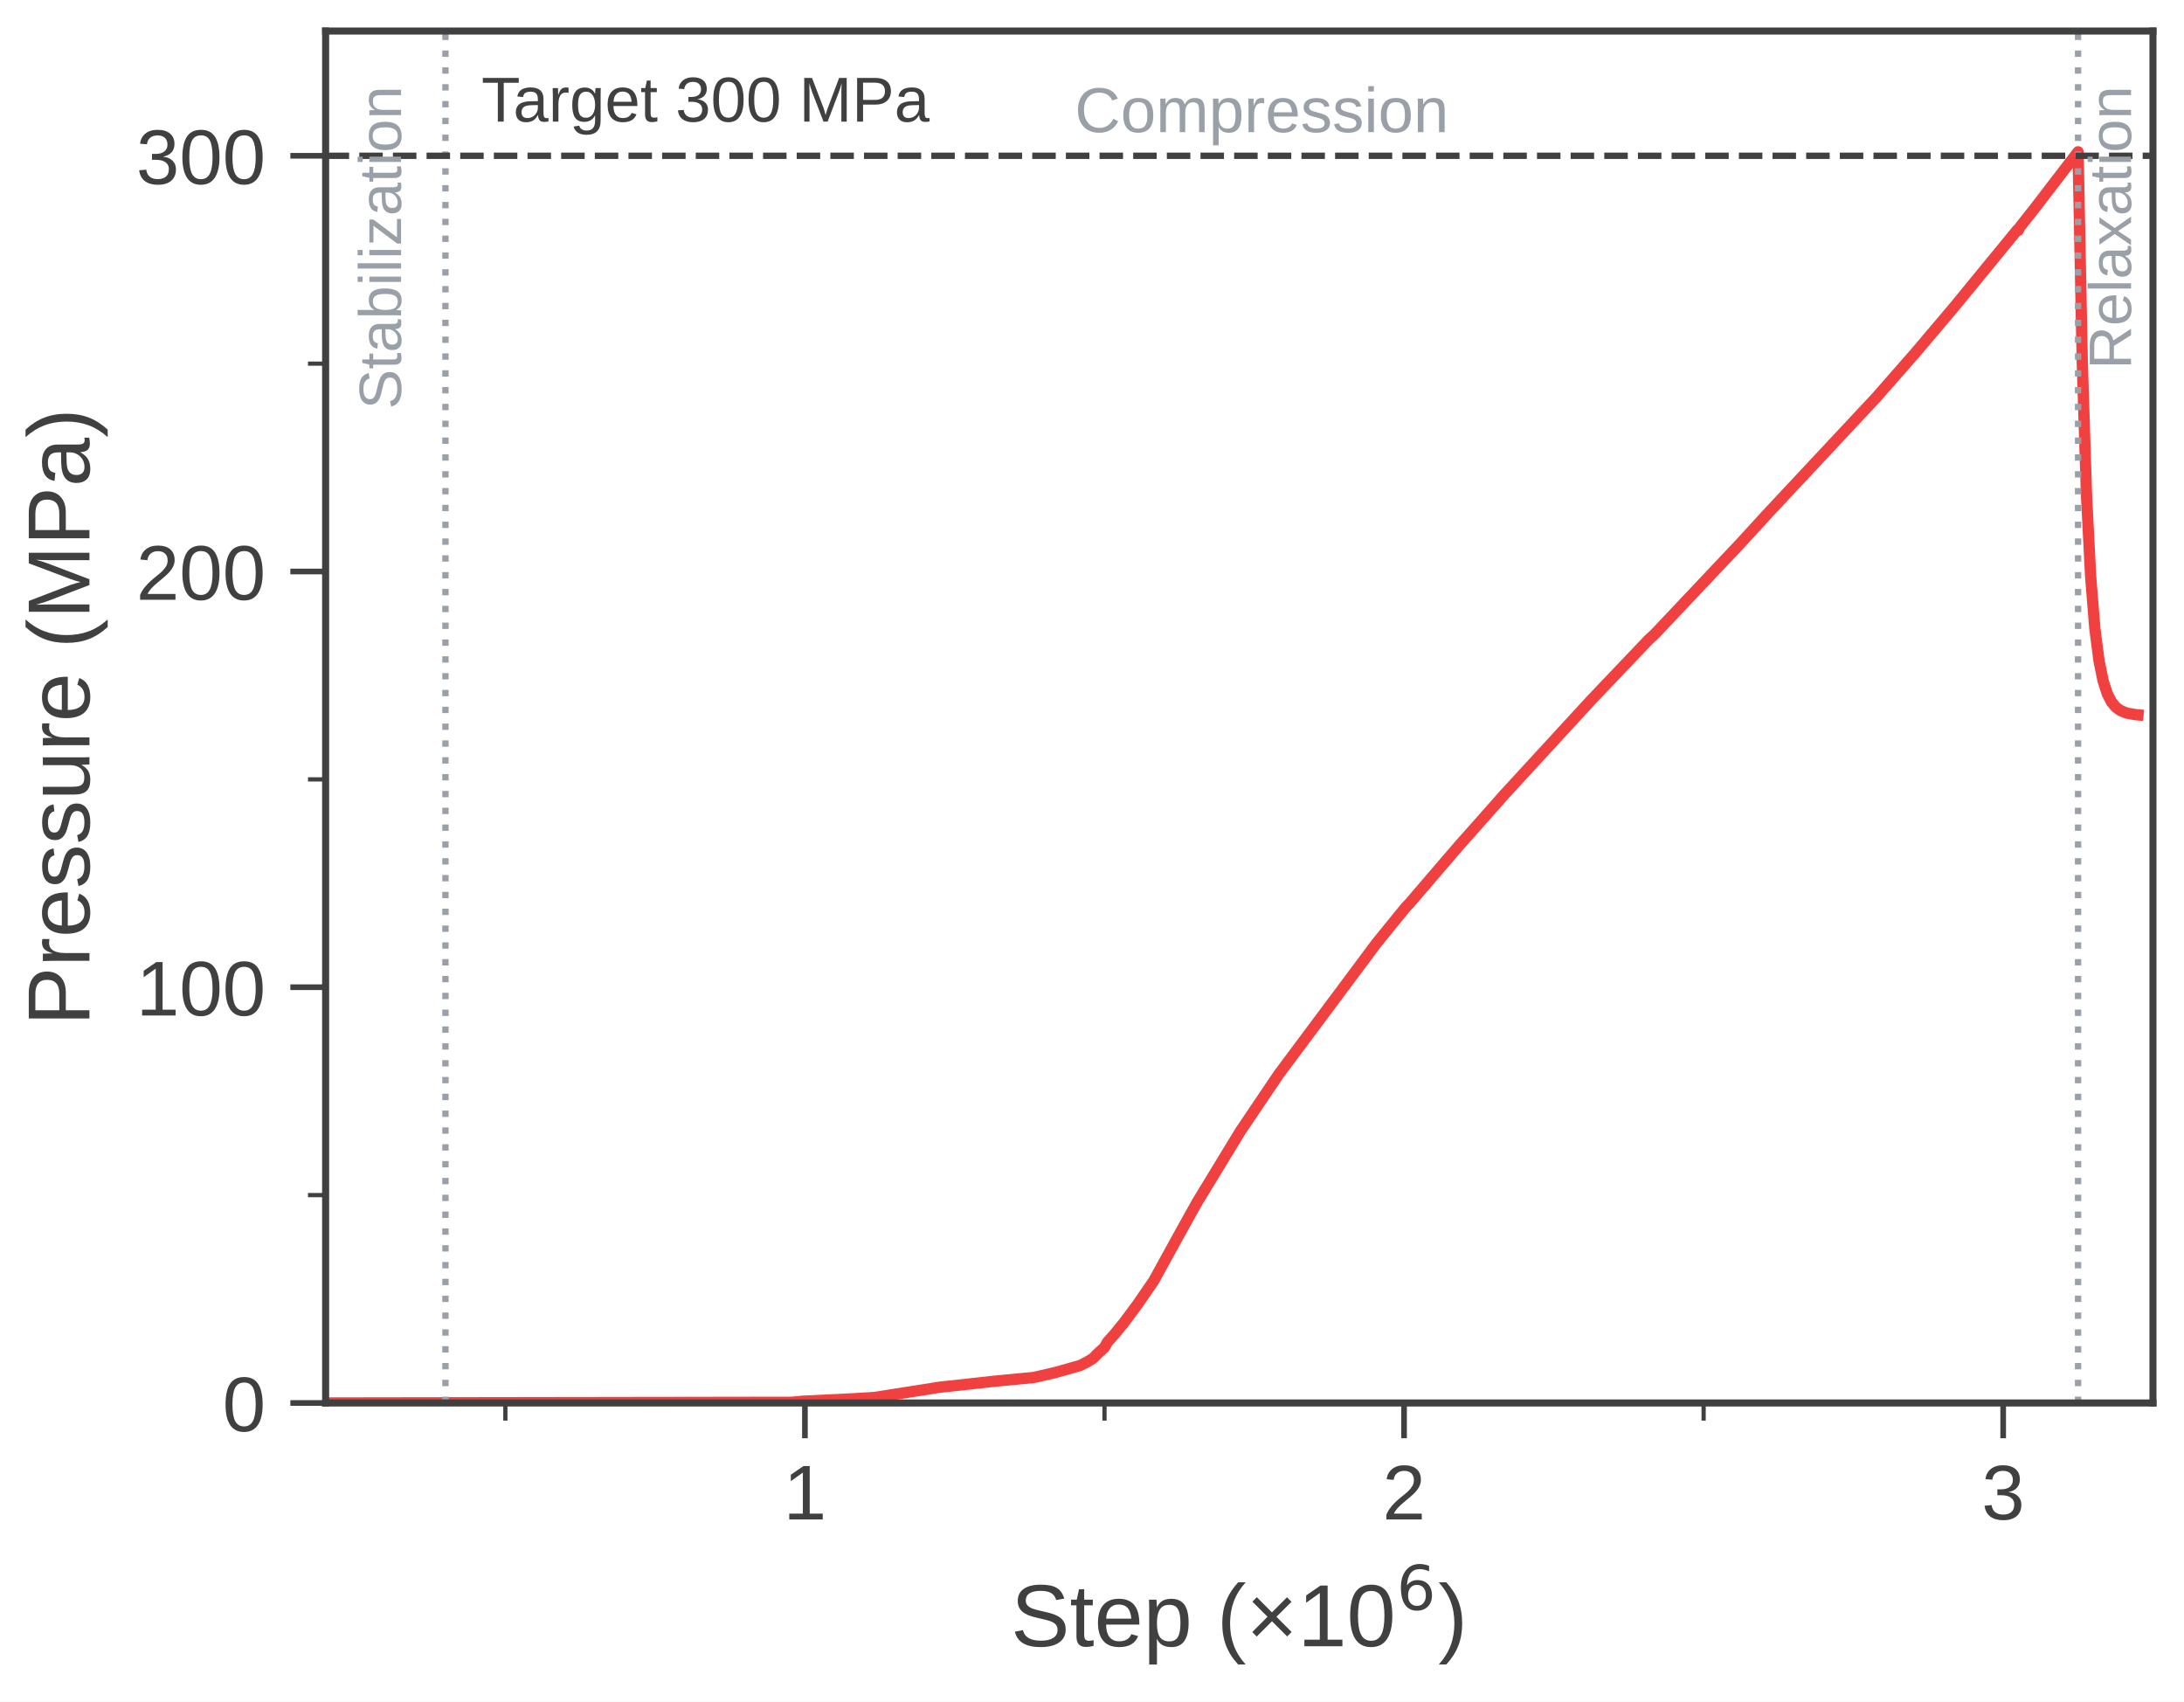
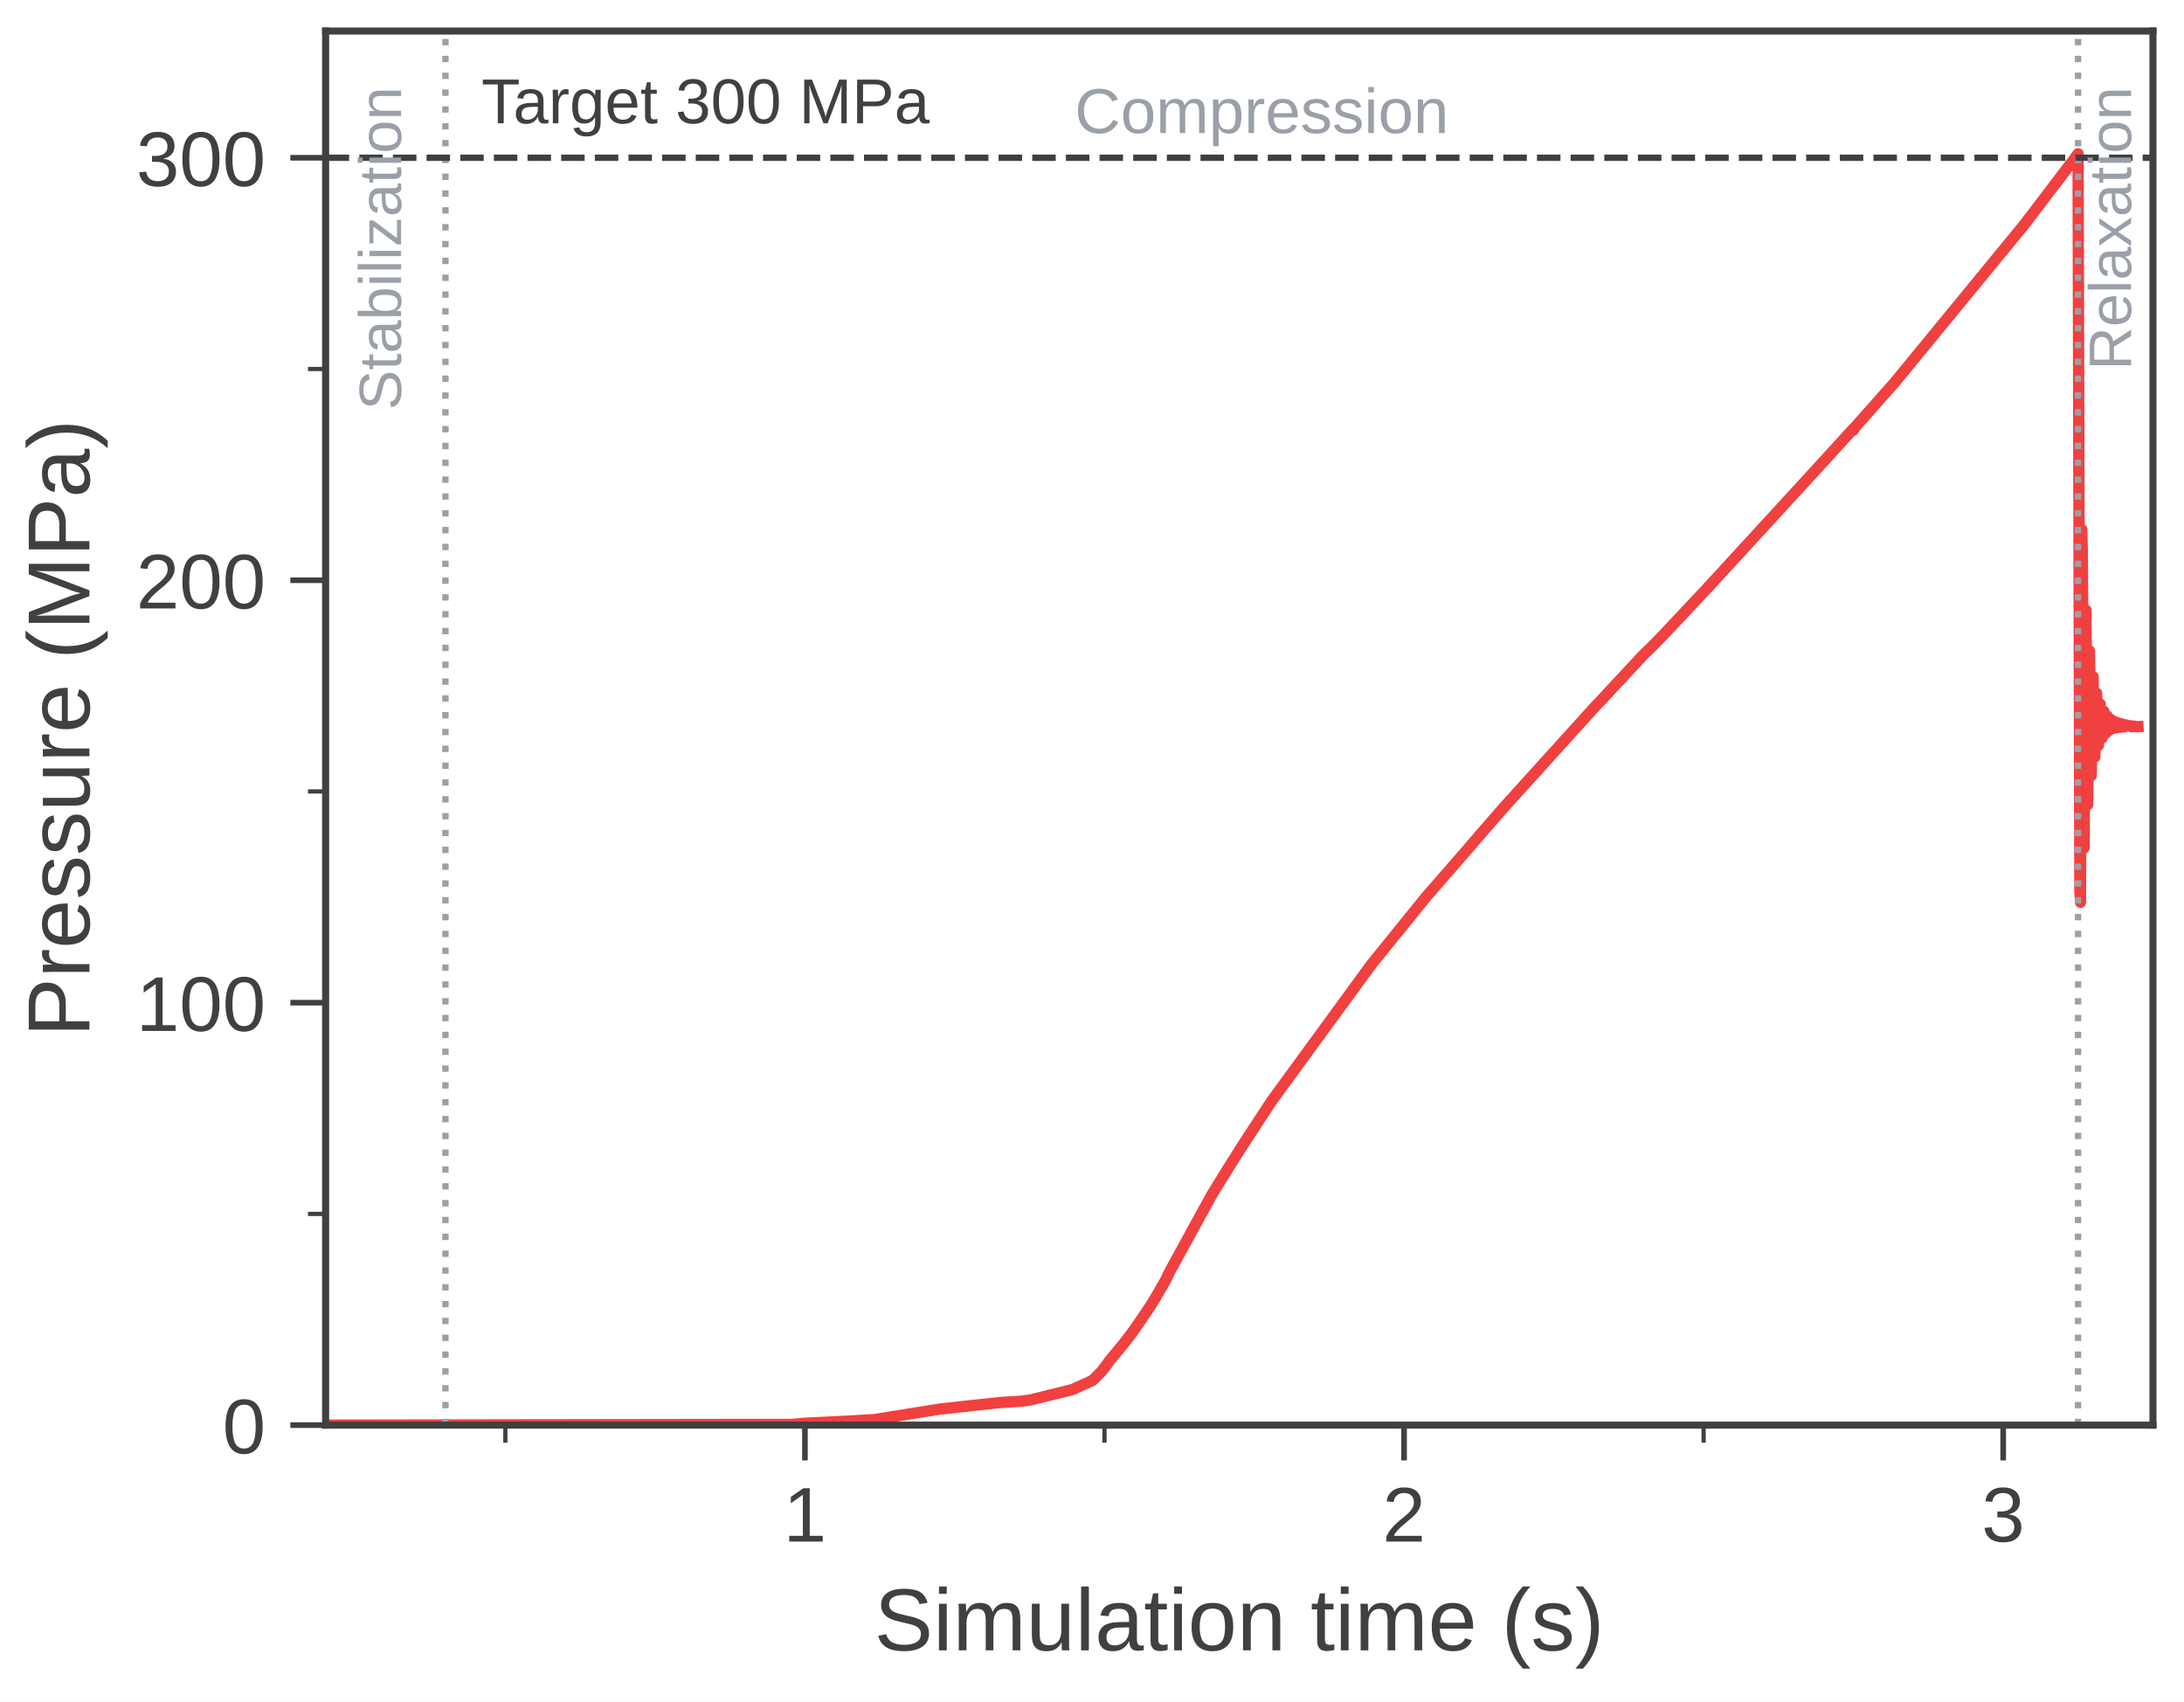
<svg xmlns="http://www.w3.org/2000/svg" xmlns:xlink="http://www.w3.org/1999/xlink" width="309.6pt" height="241.2pt" viewBox="0 0 309.6 241.2" version="1.1">
  <defs>
    <style type="text/css">*{stroke-linejoin: round; stroke-linecap: butt}</style>
  </defs>
  <g id="figure_1">
    <g id="patch_1">
      <path d="M 0 241.2  L 309.6 241.2  L 309.6 0  L 0 0  z " style="fill: #ffffff" />
    </g>
    <g id="axes_1">
      <g id="patch_2">
-         <path d="M 46.16 198.857  L 305.2 198.857  L 305.2 4.4  L 46.16 4.4  z " style="fill: #ffffff" />
+         <path d="M 46.16 201.996  L 305.2 201.996  L 305.2 4.4  L 46.16 4.4  z " style="fill: #ffffff" />
      </g>
      <g id="matplotlib.axis_1">
        <g id="xtick_1">
          <g id="line2d_1">
            <defs>
              <path id="m25412f7f1c" d="M 0 0  L 0 5  " style="stroke: #404040; stroke-width: 0.8" />
            </defs>
            <g>
-               <use xlink:href="#m25412f7f1c" x="114.105" y="198.857" style="fill: #404040; stroke: #404040; stroke-width: 0.8" />
+               <use xlink:href="#m25412f7f1c" x="114.105" y="201.996" style="fill: #404040; stroke: #404040; stroke-width: 0.8" />
            </g>
          </g>
          <g id="text_1">
-             <g style="fill: #404040" transform="translate(111.0467 215.3651) scale(0.11 -0.11)">
+             <g style="fill: #404040" transform="translate(111.0467 218.5047) scale(0.11 -0.11)">
              <defs>
                <path id="LiberationSans-14" d="M 488 0  L 488 478  L 1609 478  L 1609 3866  L 616 3156  L 616 3688  L 1656 4403  L 2175 4403  L 2175 478  L 3247 478  L 3247 0  L 488 0  z " transform="scale(0.015625)" />
              </defs>
              <use xlink:href="#LiberationSans-14" />
            </g>
          </g>
        </g>
        <g id="xtick_2">
          <g id="line2d_2">
            <g>
-               <use xlink:href="#m25412f7f1c" x="199.036" y="198.857" style="fill: #404040; stroke: #404040; stroke-width: 0.8" />
+               <use xlink:href="#m25412f7f1c" x="199.036" y="201.996" style="fill: #404040; stroke: #404040; stroke-width: 0.8" />
            </g>
          </g>
          <g id="text_2">
-             <g style="fill: #404040" transform="translate(195.9777 215.3651) scale(0.11 -0.11)">
+             <g style="fill: #404040" transform="translate(195.9777 218.5047) scale(0.11 -0.11)">
              <defs>
                <path id="LiberationSans-15" d="M 322 0  L 322 397  Q 481 763 711 1042  Q 941 1322 1194 1548  Q 1447 1775 1695 1969  Q 1944 2163 2144 2356  Q 2344 2550 2467 2762  Q 2591 2975 2591 3244  Q 2591 3606 2378 3806  Q 2166 4006 1788 4006  Q 1428 4006 1195 3811  Q 963 3616 922 3263  L 347 3316  Q 409 3844 795 4156  Q 1181 4469 1788 4469  Q 2453 4469 2811 4155  Q 3169 3841 3169 3263  Q 3169 3006 3051 2753  Q 2934 2500 2703 2247  Q 2472 1994 1819 1463  Q 1459 1169 1246 933  Q 1034 697 941 478  L 3238 478  L 3238 0  L 322 0  z " transform="scale(0.015625)" />
              </defs>
              <use xlink:href="#LiberationSans-15" />
            </g>
          </g>
        </g>
        <g id="xtick_3">
          <g id="line2d_3">
            <g>
-               <use xlink:href="#m25412f7f1c" x="283.967" y="198.857" style="fill: #404040; stroke: #404040; stroke-width: 0.8" />
+               <use xlink:href="#m25412f7f1c" x="283.967" y="201.996" style="fill: #404040; stroke: #404040; stroke-width: 0.8" />
            </g>
          </g>
          <g id="text_3">
-             <g style="fill: #404040" transform="translate(280.9087 215.3651) scale(0.11 -0.11)">
+             <g style="fill: #404040" transform="translate(280.9087 218.5047) scale(0.11 -0.11)">
              <defs>
                <path id="LiberationSans-16" d="M 3278 1216  Q 3278 606 2890 271  Q 2503 -63 1784 -63  Q 1116 -63 717 239  Q 319 541 244 1131  L 825 1184  Q 938 403 1784 403  Q 2209 403 2451 612  Q 2694 822 2694 1234  Q 2694 1594 2417 1795  Q 2141 1997 1619 1997  L 1300 1997  L 1300 2484  L 1606 2484  Q 2069 2484 2323 2686  Q 2578 2888 2578 3244  Q 2578 3597 2370 3801  Q 2163 4006 1753 4006  Q 1381 4006 1151 3815  Q 922 3625 884 3278  L 319 3322  Q 381 3863 767 4166  Q 1153 4469 1759 4469  Q 2422 4469 2789 4161  Q 3156 3853 3156 3303  Q 3156 2881 2920 2617  Q 2684 2353 2234 2259  L 2234 2247  Q 2728 2194 3003 1916  Q 3278 1638 3278 1216  z " transform="scale(0.015625)" />
              </defs>
              <use xlink:href="#LiberationSans-16" />
            </g>
          </g>
        </g>
        <g id="xtick_4">
          <g id="line2d_4">
            <defs>
              <path id="m8fcaac80b2" d="M 0 0  L 0 2.5  " style="stroke: #404040; stroke-width: 0.6" />
            </defs>
            <g>
-               <use xlink:href="#m8fcaac80b2" x="71.64" y="198.857" style="fill: #404040; stroke: #404040; stroke-width: 0.6" />
+               <use xlink:href="#m8fcaac80b2" x="71.64" y="201.996" style="fill: #404040; stroke: #404040; stroke-width: 0.6" />
            </g>
          </g>
        </g>
        <g id="xtick_5">
          <g id="line2d_5">
            <g>
-               <use xlink:href="#m8fcaac80b2" x="156.571" y="198.857" style="fill: #404040; stroke: #404040; stroke-width: 0.6" />
+               <use xlink:href="#m8fcaac80b2" x="156.571" y="201.996" style="fill: #404040; stroke: #404040; stroke-width: 0.6" />
            </g>
          </g>
        </g>
        <g id="xtick_6">
          <g id="line2d_6">
            <g>
-               <use xlink:href="#m8fcaac80b2" x="241.502" y="198.857" style="fill: #404040; stroke: #404040; stroke-width: 0.6" />
+               <use xlink:href="#m8fcaac80b2" x="241.502" y="201.996" style="fill: #404040; stroke: #404040; stroke-width: 0.6" />
            </g>
          </g>
        </g>
        <g id="text_4">
-           <g style="fill: #404040" transform="translate(143.3052 233.43) scale(0.125 -0.125)">
+           <g style="fill: #404040" transform="translate(123.9341 233.92) scale(0.125 -0.125)">
            <defs>
              <path id="LiberationSans-36" d="M 3975 1216  Q 3975 606 3498 271  Q 3022 -63 2156 -63  Q 547 -63 291 1056  L 869 1172  Q 969 775 1294 589  Q 1619 403 2178 403  Q 2756 403 3070 601  Q 3384 800 3384 1184  Q 3384 1400 3286 1534  Q 3188 1669 3009 1756  Q 2831 1844 2584 1903  Q 2338 1963 2038 2031  Q 1516 2147 1245 2262  Q 975 2378 819 2520  Q 663 2663 580 2853  Q 497 3044 497 3291  Q 497 3856 930 4162  Q 1363 4469 2169 4469  Q 2919 4469 3316 4239  Q 3713 4009 3872 3456  L 3284 3353  Q 3188 3703 2916 3861  Q 2644 4019 2163 4019  Q 1634 4019 1356 3844  Q 1078 3669 1078 3322  Q 1078 3119 1186 2986  Q 1294 2853 1497 2761  Q 1700 2669 2306 2534  Q 2509 2488 2711 2439  Q 2913 2391 3097 2323  Q 3281 2256 3442 2165  Q 3603 2075 3722 1944  Q 3841 1813 3908 1634  Q 3975 1456 3975 1216  z " transform="scale(0.015625)" />
+               <path id="LiberationSans-4c" d="M 428 4100  L 428 4638  L 991 4638  L 991 4100  L 428 4100  z M 428 0  L 428 3381  L 991 3381  L 991 0  L 428 0  z " transform="scale(0.015625)" />
+               <path id="LiberationSans-50" d="M 2400 0  L 2400 2144  Q 2400 2634 2265 2821  Q 2131 3009 1781 3009  Q 1422 3009 1212 2734  Q 1003 2459 1003 1959  L 1003 0  L 444 0  L 444 2659  Q 444 3250 425 3381  L 956 3381  Q 959 3366 962 3297  Q 966 3228 970 3139  Q 975 3050 981 2803  L 991 2803  Q 1172 3163 1406 3303  Q 1641 3444 1978 3444  Q 2363 3444 2586 3291  Q 2809 3138 2897 2803  L 2906 2803  Q 3081 3144 3329 3294  Q 3578 3444 3931 3444  Q 4444 3444 4676 3166  Q 4909 2888 4909 2253  L 4909 0  L 4353 0  L 4353 2144  Q 4353 2634 4218 2821  Q 4084 3009 3734 3009  Q 3366 3009 3161 2736  Q 2956 2463 2956 1959  L 2956 0  L 2400 0  z " transform="scale(0.015625)" />
+               <path id="LiberationSans-58" d="M 981 3381  L 981 1238  Q 981 903 1047 718  Q 1113 534 1256 453  Q 1400 372 1678 372  Q 2084 372 2318 650  Q 2553 928 2553 1422  L 2553 3381  L 3116 3381  L 3116 722  Q 3116 131 3134 0  L 2603 0  Q 2600 16 2597 84  Q 2594 153 2589 242  Q 2584 331 2578 578  L 2569 578  Q 2375 228 2120 82  Q 1866 -63 1488 -63  Q 931 -63 673 214  Q 416 491 416 1128  L 416 3381  L 981 3381  z " transform="scale(0.015625)" />
+               <path id="LiberationSans-4f" d="M 431 0  L 431 4638  L 994 4638  L 994 0  L 431 0  z " transform="scale(0.015625)" />
+               <path id="LiberationSans-44" d="M 1294 -63  Q 784 -63 528 206  Q 272 475 272 944  Q 272 1469 617 1750  Q 963 2031 1731 2050  L 2491 2063  L 2491 2247  Q 2491 2659 2316 2837  Q 2141 3016 1766 3016  Q 1388 3016 1216 2887  Q 1044 2759 1009 2478  L 422 2531  Q 566 3444 1778 3444  Q 2416 3444 2737 3151  Q 3059 2859 3059 2306  L 3059 850  Q 3059 600 3125 473  Q 3191 347 3375 347  Q 3456 347 3559 369  L 3559 19  Q 3347 -31 3125 -31  Q 2813 -31 2670 133  Q 2528 297 2509 647  L 2491 647  Q 2275 259 1989 98  Q 1703 -63 1294 -63  z M 1422 359  Q 1731 359 1972 500  Q 2213 641 2352 886  Q 2491 1131 2491 1391  L 2491 1669  L 1875 1656  Q 1478 1650 1273 1575  Q 1069 1500 959 1344  Q 850 1188 850 934  Q 850 659 998 509  Q 1147 359 1422 359  z " transform="scale(0.015625)" />
              <path id="LiberationSans-57" d="M 1731 25  Q 1453 -50 1163 -50  Q 488 -50 488 716  L 488 2972  L 97 2972  L 97 3381  L 509 3381  L 675 4138  L 1050 4138  L 1050 3381  L 1675 3381  L 1675 2972  L 1050 2972  L 1050 838  Q 1050 594 1129 495  Q 1209 397 1406 397  Q 1519 397 1731 441  L 1731 25  z " transform="scale(0.015625)" />
+               <path id="LiberationSans-52" d="M 3291 1694  Q 3291 806 2900 371  Q 2509 -63 1766 -63  Q 1025 -63 647 389  Q 269 841 269 1694  Q 269 3444 1784 3444  Q 2559 3444 2925 3017  Q 3291 2591 3291 1694  z M 2700 1694  Q 2700 2394 2492 2711  Q 2284 3028 1794 3028  Q 1300 3028 1079 2704  Q 859 2381 859 1694  Q 859 1025 1076 689  Q 1294 353 1759 353  Q 2266 353 2483 678  Q 2700 1003 2700 1694  z " transform="scale(0.015625)" />
+               <path id="LiberationSans-51" d="M 2578 0  L 2578 2144  Q 2578 2478 2512 2662  Q 2447 2847 2303 2928  Q 2159 3009 1881 3009  Q 1475 3009 1240 2731  Q 1006 2453 1006 1959  L 1006 0  L 444 0  L 444 2659  Q 444 3250 425 3381  L 956 3381  Q 959 3366 962 3297  Q 966 3228 970 3139  Q 975 3050 981 2803  L 991 2803  Q 1184 3153 1439 3298  Q 1694 3444 2072 3444  Q 2628 3444 2886 3167  Q 3144 2891 3144 2253  L 3144 0  L 2578 0  z " transform="scale(0.015625)" />
+               <path id="LiberationSans-3" transform="scale(0.015625)" />
              <path id="LiberationSans-48" d="M 863 1572  Q 863 991 1103 675  Q 1344 359 1806 359  Q 2172 359 2392 506  Q 2613 653 2691 878  L 3184 738  Q 2881 -63 1806 -63  Q 1056 -63 664 384  Q 272 831 272 1713  Q 272 2550 664 2997  Q 1056 3444 1784 3444  Q 3275 3444 3275 1647  L 3275 1572  L 863 1572  z M 2694 2003  Q 2647 2538 2422 2783  Q 2197 3028 1775 3028  Q 1366 3028 1127 2754  Q 888 2481 869 2003  L 2694 2003  z " transform="scale(0.015625)" />
-               <path id="LiberationSans-53" d="M 3291 1706  Q 3291 -63 2047 -63  Q 1266 -63 997 525  L 981 525  Q 994 500 994 -6  L 994 -1328  L 431 -1328  L 431 2691  Q 431 3213 413 3381  L 956 3381  Q 959 3369 965 3292  Q 972 3216 980 3056  Q 988 2897 988 2838  L 1000 2838  Q 1150 3150 1397 3295  Q 1644 3441 2047 3441  Q 2672 3441 2981 3022  Q 3291 2603 3291 1706  z M 2700 1694  Q 2700 2400 2509 2703  Q 2319 3006 1903 3006  Q 1569 3006 1380 2865  Q 1191 2725 1092 2426  Q 994 2128 994 1650  Q 994 984 1206 668  Q 1419 353 1897 353  Q 2316 353 2508 661  Q 2700 969 2700 1694  z " transform="scale(0.015625)" />
-               <path id="LiberationSans-3" transform="scale(0.015625)" />
              <path id="LiberationSans-b" d="M 397 1663  Q 397 2566 680 3284  Q 963 4003 1550 4638  L 2094 4638  Q 1509 3988 1236 3256  Q 963 2525 963 1656  Q 963 791 1233 62  Q 1503 -666 2094 -1325  L 1550 -1325  Q 959 -688 678 32  Q 397 753 397 1650  L 397 1663  z " transform="scale(0.015625)" />
-               <path id="LiberationSans-99" d="M 444 1031  L 1550 2138  L 450 3238  L 775 3559  L 1869 2456  L 2963 3553  L 3291 3225  L 2197 2138  L 3297 1038  L 2978 709  L 1875 1813  L 763 703  L 444 1031  z " transform="scale(0.015625)" />
-               <path id="LiberationSans-13" d="M 3309 2203  Q 3309 1100 2920 518  Q 2531 -63 1772 -63  Q 1013 -63 631 515  Q 250 1094 250 2203  Q 250 3338 620 3903  Q 991 4469 1791 4469  Q 2569 4469 2939 3897  Q 3309 3325 3309 2203  z M 2738 2203  Q 2738 3156 2517 3584  Q 2297 4013 1791 4013  Q 1272 4013 1045 3591  Q 819 3169 819 2203  Q 819 1266 1048 831  Q 1278 397 1778 397  Q 2275 397 2506 840  Q 2738 1284 2738 2203  z " transform="scale(0.015625)" />
-               <path id="DejaVuSans-19" d="M 2113 2584  Q 1688 2584 1439 2293  Q 1191 2003 1191 1497  Q 1191 994 1439 701  Q 1688 409 2113 409  Q 2538 409 2786 701  Q 3034 994 3034 1497  Q 3034 2003 2786 2293  Q 2538 2584 2113 2584  z M 3366 4563  L 3366 3988  Q 3128 4100 2886 4159  Q 2644 4219 2406 4219  Q 1781 4219 1451 3797  Q 1122 3375 1075 2522  Q 1259 2794 1537 2939  Q 1816 3084 2150 3084  Q 2853 3084 3261 2657  Q 3669 2231 3669 1497  Q 3669 778 3244 343  Q 2819 -91 2113 -91  Q 1303 -91 875 529  Q 447 1150 447 2328  Q 447 3434 972 4092  Q 1497 4750 2381 4750  Q 2619 4750 2861 4703  Q 3103 4656 3366 4563  z " transform="scale(0.015625)" />
+               <path id="LiberationSans-56" d="M 2969 934  Q 2969 456 2608 196  Q 2247 -63 1597 -63  Q 966 -63 623 145  Q 281 353 178 794  L 675 891  Q 747 619 972 492  Q 1197 366 1597 366  Q 2025 366 2223 497  Q 2422 628 2422 891  Q 2422 1091 2284 1216  Q 2147 1341 1841 1422  L 1438 1528  Q 953 1653 748 1773  Q 544 1894 428 2066  Q 313 2238 313 2488  Q 313 2950 642 3192  Q 972 3434 1603 3434  Q 2163 3434 2492 3237  Q 2822 3041 2909 2606  L 2403 2544  Q 2356 2769 2151 2889  Q 1947 3009 1603 3009  Q 1222 3009 1040 2893  Q 859 2778 859 2544  Q 859 2400 934 2306  Q 1009 2213 1156 2147  Q 1303 2081 1775 1966  Q 2222 1853 2419 1758  Q 2616 1663 2730 1547  Q 2844 1431 2906 1279  Q 2969 1128 2969 934  z " transform="scale(0.015625)" />
              <path id="LiberationSans-c" d="M 1734 1650  Q 1734 747 1451 28  Q 1169 -691 581 -1325  L 38 -1325  Q 625 -669 897 57  Q 1169 784 1169 1656  Q 1169 2528 895 3256  Q 622 3984 38 4638  L 581 4638  Q 1172 4000 1453 3279  Q 1734 2559 1734 1663  L 1734 1650  z " transform="scale(0.015625)" />
            </defs>
-             <use xlink:href="#LiberationSans-36" transform="translate(0 0.746875)" />
-             <use xlink:href="#LiberationSans-57" transform="translate(66.69922 0.746875)" />
-             <use xlink:href="#LiberationSans-48" transform="translate(94.48242 0.746875)" />
-             <use xlink:href="#LiberationSans-53" transform="translate(150.0977 0.746875)" />
-             <use xlink:href="#LiberationSans-3" transform="translate(205.7129 0.746875)" />
-             <use xlink:href="#LiberationSans-b" transform="translate(233.4961 0.746875)" />
-             <use xlink:href="#LiberationSans-99" transform="translate(266.7969 0.746875)" />
-             <use xlink:href="#LiberationSans-14" transform="translate(325.1953 0.746875)" />
-             <use xlink:href="#LiberationSans-13" transform="translate(380.8105 0.746875)" />
-             <use xlink:href="#DejaVuSans-19" transform="translate(437.3828 42.04688) scale(0.7)" />
-             <use xlink:href="#LiberationSans-c" transform="translate(484.6533 0.746875)" />
+             <use xlink:href="#LiberationSans-36" />
+             <use xlink:href="#LiberationSans-4c" transform="translate(66.70312 0)" />
+             <use xlink:href="#LiberationSans-50" transform="translate(88.92188 0)" />
+             <use xlink:href="#LiberationSans-58" transform="translate(172.2188 0)" />
+             <use xlink:href="#LiberationSans-4f" transform="translate(227.8281 0)" />
+             <use xlink:href="#LiberationSans-44" transform="translate(250.0469 0)" />
+             <use xlink:href="#LiberationSans-57" transform="translate(305.6562 0)" />
+             <use xlink:href="#LiberationSans-4c" transform="translate(333.4375 0)" />
+             <use xlink:href="#LiberationSans-52" transform="translate(355.6562 0)" />
+             <use xlink:href="#LiberationSans-51" transform="translate(411.2656 0)" />
+             <use xlink:href="#LiberationSans-3" transform="translate(466.875 0)" />
+             <use xlink:href="#LiberationSans-57" transform="translate(494.6562 0)" />
+             <use xlink:href="#LiberationSans-4c" transform="translate(522.4375 0)" />
+             <use xlink:href="#LiberationSans-50" transform="translate(544.6562 0)" />
+             <use xlink:href="#LiberationSans-48" transform="translate(627.9531 0)" />
+             <use xlink:href="#LiberationSans-3" transform="translate(683.5625 0)" />
+             <use xlink:href="#LiberationSans-b" transform="translate(711.3438 0)" />
+             <use xlink:href="#LiberationSans-56" transform="translate(744.6406 0)" />
+             <use xlink:href="#LiberationSans-c" transform="translate(794.6406 0)" />
          </g>
        </g>
      </g>
      <g id="matplotlib.axis_2">
        <g id="ytick_1">
          <g id="line2d_7">
            <defs>
              <path id="m8a753b1f60" d="M 0 0  L -5 0  " style="stroke: #404040; stroke-width: 0.8" />
            </defs>
            <g>
-               <use xlink:href="#m8a753b1f60" x="46.16" y="198.857" style="fill: #404040; stroke: #404040; stroke-width: 0.8" />
+               <use xlink:href="#m8a753b1f60" x="46.16" y="201.996" style="fill: #404040; stroke: #404040; stroke-width: 0.8" />
            </g>
          </g>
          <g id="text_5">
-             <g style="fill: #404040" transform="translate(31.54331 202.8609) scale(0.11 -0.11)">
+             <g style="fill: #404040" transform="translate(31.54331 206.0006) scale(0.11 -0.11)">
+               <defs>
+                 <path id="LiberationSans-13" d="M 3309 2203  Q 3309 1100 2920 518  Q 2531 -63 1772 -63  Q 1013 -63 631 515  Q 250 1094 250 2203  Q 250 3338 620 3903  Q 991 4469 1791 4469  Q 2569 4469 2939 3897  Q 3309 3325 3309 2203  z M 2738 2203  Q 2738 3156 2517 3584  Q 2297 4013 1791 4013  Q 1272 4013 1045 3591  Q 819 3169 819 2203  Q 819 1266 1048 831  Q 1278 397 1778 397  Q 2275 397 2506 840  Q 2738 1284 2738 2203  z " transform="scale(0.015625)" />
+               </defs>
              <use xlink:href="#LiberationSans-13" />
            </g>
          </g>
        </g>
        <g id="ytick_2">
          <g id="line2d_8">
            <g>
-               <use xlink:href="#m8a753b1f60" x="46.16" y="139.93" style="fill: #404040; stroke: #404040; stroke-width: 0.8" />
+               <use xlink:href="#m8a753b1f60" x="46.16" y="142.119" style="fill: #404040; stroke: #404040; stroke-width: 0.8" />
            </g>
          </g>
          <g id="text_6">
-             <g style="fill: #404040" transform="translate(19.30925 143.9346) scale(0.11 -0.11)">
+             <g style="fill: #404040" transform="translate(19.30925 146.1229) scale(0.11 -0.11)">
              <use xlink:href="#LiberationSans-14" />
              <use xlink:href="#LiberationSans-13" transform="translate(55.60938 0)" />
              <use xlink:href="#LiberationSans-13" transform="translate(111.2188 0)" />
            </g>
          </g>
        </g>
        <g id="ytick_3">
          <g id="line2d_9">
            <g>
-               <use xlink:href="#m8a753b1f60" x="46.16" y="81.004" style="fill: #404040; stroke: #404040; stroke-width: 0.8" />
+               <use xlink:href="#m8a753b1f60" x="46.16" y="82.241" style="fill: #404040; stroke: #404040; stroke-width: 0.8" />
            </g>
          </g>
          <g id="text_7">
-             <g style="fill: #404040" transform="translate(19.30925 85.00833) scale(0.11 -0.11)">
+             <g style="fill: #404040" transform="translate(19.30925 86.24516) scale(0.11 -0.11)">
              <use xlink:href="#LiberationSans-15" />
              <use xlink:href="#LiberationSans-13" transform="translate(55.60938 0)" />
              <use xlink:href="#LiberationSans-13" transform="translate(111.2188 0)" />
            </g>
          </g>
        </g>
        <g id="ytick_4">
          <g id="line2d_10">
            <g>
-               <use xlink:href="#m8a753b1f60" x="46.16" y="22.078" style="fill: #404040; stroke: #404040; stroke-width: 0.8" />
+               <use xlink:href="#m8a753b1f60" x="46.16" y="22.363" style="fill: #404040; stroke: #404040; stroke-width: 0.8" />
            </g>
          </g>
          <g id="text_8">
-             <g style="fill: #404040" transform="translate(19.30925 26.08204) scale(0.11 -0.11)">
+             <g style="fill: #404040" transform="translate(19.30925 26.36746) scale(0.11 -0.11)">
              <use xlink:href="#LiberationSans-16" />
              <use xlink:href="#LiberationSans-13" transform="translate(55.60938 0)" />
              <use xlink:href="#LiberationSans-13" transform="translate(111.2188 0)" />
            </g>
          </g>
        </g>
        <g id="ytick_5">
          <g id="line2d_11">
            <defs>
              <path id="mc49bd5956d" d="M 0 0  L -2.5 0  " style="stroke: #404040; stroke-width: 0.6" />
            </defs>
            <g>
-               <use xlink:href="#mc49bd5956d" x="46.16" y="169.394" style="fill: #404040; stroke: #404040; stroke-width: 0.6" />
+               <use xlink:href="#mc49bd5956d" x="46.16" y="172.058" style="fill: #404040; stroke: #404040; stroke-width: 0.6" />
            </g>
          </g>
        </g>
        <g id="ytick_6">
          <g id="line2d_12">
            <g>
-               <use xlink:href="#mc49bd5956d" x="46.16" y="110.467" style="fill: #404040; stroke: #404040; stroke-width: 0.6" />
+               <use xlink:href="#mc49bd5956d" x="46.16" y="112.18" style="fill: #404040; stroke: #404040; stroke-width: 0.6" />
            </g>
          </g>
        </g>
        <g id="ytick_7">
          <g id="line2d_13">
            <g>
-               <use xlink:href="#mc49bd5956d" x="46.16" y="51.541" style="fill: #404040; stroke: #404040; stroke-width: 0.6" />
+               <use xlink:href="#mc49bd5956d" x="46.16" y="52.302" style="fill: #404040; stroke: #404040; stroke-width: 0.6" />
            </g>
          </g>
        </g>
        <g id="text_9">
-           <g style="fill: #404040" transform="translate(12.67863 145.3852) rotate(-90) scale(0.125 -0.125)">
+           <g style="fill: #404040" transform="translate(12.67863 146.955) rotate(-90) scale(0.125 -0.125)">
            <defs>
              <path id="LiberationSans-33" d="M 3931 3078  Q 3931 2453 3523 2084  Q 3116 1716 2416 1716  L 1122 1716  L 1122 0  L 525 0  L 525 4403  L 2378 4403  Q 3119 4403 3525 4056  Q 3931 3709 3931 3078  z M 3331 3072  Q 3331 3925 2306 3925  L 1122 3925  L 1122 2188  L 2331 2188  Q 3331 2188 3331 3072  z " transform="scale(0.015625)" />
              <path id="LiberationSans-55" d="M 444 0  L 444 2594  Q 444 2950 425 3381  L 956 3381  Q 981 2806 981 2691  L 994 2691  Q 1128 3125 1303 3284  Q 1478 3444 1797 3444  Q 1909 3444 2025 3413  L 2025 2897  Q 1913 2928 1725 2928  Q 1375 2928 1190 2626  Q 1006 2325 1006 1763  L 1006 0  L 444 0  z " transform="scale(0.015625)" />
-               <path id="LiberationSans-56" d="M 2969 934  Q 2969 456 2608 196  Q 2247 -63 1597 -63  Q 966 -63 623 145  Q 281 353 178 794  L 675 891  Q 747 619 972 492  Q 1197 366 1597 366  Q 2025 366 2223 497  Q 2422 628 2422 891  Q 2422 1091 2284 1216  Q 2147 1341 1841 1422  L 1438 1528  Q 953 1653 748 1773  Q 544 1894 428 2066  Q 313 2238 313 2488  Q 313 2950 642 3192  Q 972 3434 1603 3434  Q 2163 3434 2492 3237  Q 2822 3041 2909 2606  L 2403 2544  Q 2356 2769 2151 2889  Q 1947 3009 1603 3009  Q 1222 3009 1040 2893  Q 859 2778 859 2544  Q 859 2400 934 2306  Q 1009 2213 1156 2147  Q 1303 2081 1775 1966  Q 2222 1853 2419 1758  Q 2616 1663 2730 1547  Q 2844 1431 2906 1279  Q 2969 1128 2969 934  z " transform="scale(0.015625)" />
-               <path id="LiberationSans-58" d="M 981 3381  L 981 1238  Q 981 903 1047 718  Q 1113 534 1256 453  Q 1400 372 1678 372  Q 2084 372 2318 650  Q 2553 928 2553 1422  L 2553 3381  L 3116 3381  L 3116 722  Q 3116 131 3134 0  L 2603 0  Q 2600 16 2597 84  Q 2594 153 2589 242  Q 2584 331 2578 578  L 2569 578  Q 2375 228 2120 82  Q 1866 -63 1488 -63  Q 931 -63 673 214  Q 416 491 416 1128  L 416 3381  L 981 3381  z " transform="scale(0.015625)" />
              <path id="LiberationSans-30" d="M 4269 0  L 4269 2938  Q 4269 3425 4297 3875  Q 4144 3316 4022 3000  L 2884 0  L 2466 0  L 1313 3000  L 1138 3531  L 1034 3875  L 1044 3528  L 1056 2938  L 1056 0  L 525 0  L 525 4403  L 1309 4403  L 2481 1350  Q 2544 1166 2601 955  Q 2659 744 2678 650  Q 2703 775 2783 1029  Q 2863 1284 2891 1350  L 4041 4403  L 4806 4403  L 4806 0  L 4269 0  z " transform="scale(0.015625)" />
-               <path id="LiberationSans-44" d="M 1294 -63  Q 784 -63 528 206  Q 272 475 272 944  Q 272 1469 617 1750  Q 963 2031 1731 2050  L 2491 2063  L 2491 2247  Q 2491 2659 2316 2837  Q 2141 3016 1766 3016  Q 1388 3016 1216 2887  Q 1044 2759 1009 2478  L 422 2531  Q 566 3444 1778 3444  Q 2416 3444 2737 3151  Q 3059 2859 3059 2306  L 3059 850  Q 3059 600 3125 473  Q 3191 347 3375 347  Q 3456 347 3559 369  L 3559 19  Q 3347 -31 3125 -31  Q 2813 -31 2670 133  Q 2528 297 2509 647  L 2491 647  Q 2275 259 1989 98  Q 1703 -63 1294 -63  z M 1422 359  Q 1731 359 1972 500  Q 2213 641 2352 886  Q 2491 1131 2491 1391  L 2491 1669  L 1875 1656  Q 1478 1650 1273 1575  Q 1069 1500 959 1344  Q 850 1188 850 934  Q 850 659 998 509  Q 1147 359 1422 359  z " transform="scale(0.015625)" />
            </defs>
            <use xlink:href="#LiberationSans-33" />
            <use xlink:href="#LiberationSans-55" transform="translate(66.70312 0)" />
            <use xlink:href="#LiberationSans-48" transform="translate(100 0)" />
            <use xlink:href="#LiberationSans-56" transform="translate(155.6094 0)" />
            <use xlink:href="#LiberationSans-56" transform="translate(205.6094 0)" />
            <use xlink:href="#LiberationSans-58" transform="translate(255.6094 0)" />
            <use xlink:href="#LiberationSans-55" transform="translate(311.2188 0)" />
            <use xlink:href="#LiberationSans-48" transform="translate(344.5156 0)" />
            <use xlink:href="#LiberationSans-3" transform="translate(400.125 0)" />
            <use xlink:href="#LiberationSans-b" transform="translate(427.9062 0)" />
            <use xlink:href="#LiberationSans-30" transform="translate(461.2031 0)" />
            <use xlink:href="#LiberationSans-33" transform="translate(544.5 0)" />
            <use xlink:href="#LiberationSans-44" transform="translate(611.2031 0)" />
            <use xlink:href="#LiberationSans-c" transform="translate(666.8125 0)" />
          </g>
        </g>
      </g>
      <g id="line2d_14">
-         <path d="M 46.245 198.857  L 112.237 198.758  L 113.85 198.607  L 121.07 198.256  L 123.957 198.08  L 133.215 196.622  L 138.65 196.032  L 141.028 195.765  L 146.549 195.241  L 149.521 194.56  L 153.089 193.556  L 153.938 193.137  L 154.957 192.536  L 155.467 191.995  L 156.571 190.977  L 156.995 190.233  L 158.015 189.083  L 159.288 187.528  L 160.053 186.504  L 161.242 184.901  L 163.535 181.568  L 164.13 180.491  L 167.442 174.471  L 169.735 170.359  L 175.85 160.312  L 181.286 152.258  L 195.129 133.697  L 199.291 128.58  L 199.801 128.05  L 206.765 119.934  L 209.568 116.781  L 213.22 112.653  L 225.705 99.078  L 233.773 90.609  L 234.537 89.919  L 246.683 77.055  L 250.759 72.611  L 265.962 56.352  L 271.567 49.957  L 277.088 43.434  L 286.006 32.551  L 286.091 32.667  L 286.345 32.171  L 288.299 29.705  L 294.584 21.517  L 295.178 51.316  L 295.773 70.003  L 296.367 81.721  L 296.962 89.07  L 297.556 93.678  L 298.151 96.567  L 298.745 98.38  L 299.34 99.516  L 299.934 100.229  L 300.614 100.724  L 301.463 101.066  L 302.652 101.285  L 303.077 101.325  L 303.077 101.325  " clip-path="url(#pfa849d4ef5)" style="fill: none; stroke: #f14040; stroke-width: 1.6; stroke-linecap: square" />
+         <path d="M 46.245 201.996  L 112.237 201.896  L 113.85 201.742  L 120.985 201.388  L 123.957 201.208  L 133.215 199.725  L 138.565 199.137  L 141.878 198.782  L 144.681 198.619  L 146.039 198.438  L 151.984 196.969  L 154.872 195.671  L 156.061 194.483  L 156.741 193.636  L 157.25 192.913  L 159.373 190.347  L 160.393 189.024  L 161.072 188.072  L 163.11 185.067  L 163.875 183.809  L 165.234 181.448  L 165.828 180.221  L 171.773 169.364  L 174.236 165.378  L 176.445 161.89  L 180.266 156.057  L 194.365 136.759  L 202.094 127.206  L 207.699 120.77  L 209.568 118.596  L 213.135 114.496  L 226.299 99.954  L 227.148 99.08  L 228.168 97.976  L 228.932 97.144  L 229.951 96.065  L 231.14 94.778  L 231.989 93.878  L 232.839 92.949  L 234.028 91.799  L 235.472 90.338  L 241.077 84.374  L 243.285 81.995  L 256.789 67.284  L 260.696 63.013  L 262.65 60.848  L 262.734 60.967  L 262.989 60.531  L 268.595 54.203  L 286.94 31.857  L 294.159 22.388  L 294.584 21.793  L 294.838 125.944  L 294.923 127.888  L 295.093 75.025  L 295.178 77.666  L 295.433 120.172  L 295.688 86.469  L 295.943 114.035  L 296.197 92.25  L 296.452 109.939  L 296.707 95.904  L 296.962 107.291  L 297.216 98.264  L 297.471 105.643  L 297.726 99.804  L 297.811 101.234  L 297.981 104.609  L 298.236 100.819  L 298.321 101.588  L 298.49 103.944  L 298.575 103.501  L 298.745 101.516  L 298.83 101.869  L 299 103.514  L 299.085 103.349  L 299.255 101.999  L 299.34 102.111  L 299.595 103.23  L 299.849 102.32  L 300.104 103.139  L 300.359 102.489  L 300.614 103.075  L 300.869 102.63  L 301.123 103.035  L 301.208 102.97  L 301.378 102.748  L 301.803 102.908  L 301.973 102.856  L 302.227 103.015  L 302.482 102.912  L 302.822 103.006  L 303.077 102.993  L 303.077 102.993  " clip-path="url(#p84497e5721)" style="fill: none; stroke: #f14040; stroke-width: 1.6; stroke-linecap: square" />
      </g>
      <g id="line2d_15">
-         <path d="M 63.147 198.857  L 63.147 4.4  " clip-path="url(#pfa849d4ef5)" style="fill: none; stroke-dasharray: 0.9,1.485; stroke-dashoffset: 0; stroke: #9aa0a8; stroke-width: 0.9" />
+         <path d="M 63.147 201.996  L 63.147 4.4  " clip-path="url(#p84497e5721)" style="fill: none; stroke-dasharray: 0.9,1.485; stroke-dashoffset: 0; stroke: #9aa0a8; stroke-width: 0.9" />
      </g>
      <g id="line2d_16">
-         <path d="M 294.584 198.857  L 294.584 4.4  " clip-path="url(#pfa849d4ef5)" style="fill: none; stroke-dasharray: 0.9,1.485; stroke-dashoffset: 0; stroke: #9aa0a8; stroke-width: 0.9" />
+         <path d="M 294.584 201.996  L 294.584 4.4  " clip-path="url(#p84497e5721)" style="fill: none; stroke-dasharray: 0.9,1.485; stroke-dashoffset: 0; stroke: #9aa0a8; stroke-width: 0.9" />
      </g>
      <g id="line2d_17">
-         <path d="M 46.16 22.078  L 305.2 22.078  " clip-path="url(#pfa849d4ef5)" style="fill: none; stroke-dasharray: 3.33,1.44; stroke-dashoffset: 0; stroke: #404040; stroke-width: 0.9" />
+         <path d="M 46.16 22.363  L 305.2 22.363  " clip-path="url(#p84497e5721)" style="fill: none; stroke-dasharray: 3.33,1.44; stroke-dashoffset: 0; stroke: #404040; stroke-width: 0.9" />
      </g>
      <g id="patch_3">
-         <path d="M 46.16 198.857  L 46.16 4.4  " style="fill: none; stroke: #404040; stroke-linejoin: miter; stroke-linecap: square" />
+         <path d="M 46.16 201.996  L 46.16 4.4  " style="fill: none; stroke: #404040; stroke-linejoin: miter; stroke-linecap: square" />
      </g>
      <g id="patch_4">
-         <path d="M 305.2 198.857  L 305.2 4.4  " style="fill: none; stroke: #404040; stroke-linejoin: miter; stroke-linecap: square" />
+         <path d="M 305.2 201.996  L 305.2 4.4  " style="fill: none; stroke: #404040; stroke-linejoin: miter; stroke-linecap: square" />
      </g>
      <g id="patch_5">
-         <path d="M 46.16 198.857  L 305.2 198.857  " style="fill: none; stroke: #404040; stroke-linejoin: miter; stroke-linecap: square" />
+         <path d="M 46.16 201.996  L 305.2 201.996  " style="fill: none; stroke: #404040; stroke-linejoin: miter; stroke-linecap: square" />
      </g>
      <g id="patch_6">
        <path d="M 46.16 4.4  L 305.2 4.4  " style="fill: none; stroke: #404040; stroke-linejoin: miter; stroke-linecap: square" />
      </g>
      <g id="text_10">
-         <g style="fill: #404040" transform="translate(68.24258 17.23753) scale(0.09 -0.09)">
+         <g style="fill: #404040" transform="translate(68.24258 17.47538) scale(0.09 -0.09)">
          <defs>
            <path id="LiberationSans-37" d="M 2250 3916  L 2250 0  L 1656 0  L 1656 3916  L 144 3916  L 144 4403  L 3763 4403  L 3763 3916  L 2250 3916  z " transform="scale(0.015625)" />
            <path id="LiberationSans-4a" d="M 1713 -1328  Q 1159 -1328 831 -1111  Q 503 -894 409 -494  L 975 -413  Q 1031 -647 1223 -773  Q 1416 -900 1728 -900  Q 2569 -900 2569 84  L 2569 628  L 2563 628  Q 2403 303 2125 139  Q 1847 -25 1475 -25  Q 853 -25 561 387  Q 269 800 269 1684  Q 269 2581 583 3007  Q 897 3434 1538 3434  Q 1897 3434 2161 3270  Q 2425 3106 2569 2803  L 2575 2803  Q 2575 2897 2587 3128  Q 2600 3359 2613 3381  L 3147 3381  Q 3128 3213 3128 2681  L 3128 97  Q 3128 -1328 1713 -1328  z M 2569 1691  Q 2569 2103 2456 2401  Q 2344 2700 2139 2858  Q 1934 3016 1675 3016  Q 1244 3016 1047 2703  Q 850 2391 850 1691  Q 850 997 1034 694  Q 1219 391 1666 391  Q 1931 391 2137 547  Q 2344 703 2456 995  Q 2569 1288 2569 1691  z " transform="scale(0.015625)" />
          </defs>
          <use xlink:href="#LiberationSans-37" />
          <use xlink:href="#LiberationSans-44" transform="translate(50 0)" />
          <use xlink:href="#LiberationSans-55" transform="translate(105.6094 0)" />
          <use xlink:href="#LiberationSans-4a" transform="translate(138.9062 0)" />
          <use xlink:href="#LiberationSans-48" transform="translate(194.5156 0)" />
          <use xlink:href="#LiberationSans-57" transform="translate(250.125 0)" />
          <use xlink:href="#LiberationSans-3" transform="translate(277.9062 0)" />
          <use xlink:href="#LiberationSans-16" transform="translate(305.6875 0)" />
          <use xlink:href="#LiberationSans-13" transform="translate(361.2969 0)" />
          <use xlink:href="#LiberationSans-13" transform="translate(416.9062 0)" />
          <use xlink:href="#LiberationSans-3" transform="translate(472.5156 0)" />
          <use xlink:href="#LiberationSans-30" transform="translate(500.2969 0)" />
          <use xlink:href="#LiberationSans-33" transform="translate(583.5938 0)" />
          <use xlink:href="#LiberationSans-44" transform="translate(650.2969 0)" />
        </g>
      </g>
      <g id="text_11">
-         <g style="fill: #9aa0a8" transform="translate(56.85332 58.00921) rotate(-90) scale(0.085 -0.085)">
+         <g style="fill: #9aa0a8" transform="translate(56.85332 58.13479) rotate(-90) scale(0.085 -0.085)">
          <defs>
            <path id="LiberationSans-45" d="M 3291 1706  Q 3291 -63 2047 -63  Q 1663 -63 1408 76  Q 1153 216 994 525  L 988 525  Q 988 428 975 229  Q 963 31 956 0  L 413 0  Q 431 169 431 697  L 431 4638  L 994 4638  L 994 3316  Q 994 3113 981 2838  L 994 2838  Q 1150 3163 1408 3303  Q 1666 3444 2047 3444  Q 2688 3444 2989 3012  Q 3291 2581 3291 1706  z M 2700 1688  Q 2700 2397 2512 2703  Q 2325 3009 1903 3009  Q 1428 3009 1211 2684  Q 994 2359 994 1653  Q 994 988 1206 670  Q 1419 353 1897 353  Q 2322 353 2511 667  Q 2700 981 2700 1688  z " transform="scale(0.015625)" />
-             <path id="LiberationSans-4c" d="M 428 4100  L 428 4638  L 991 4638  L 991 4100  L 428 4100  z M 428 0  L 428 3381  L 991 3381  L 991 0  L 428 0  z " transform="scale(0.015625)" />
-             <path id="LiberationSans-4f" d="M 431 0  L 431 4638  L 994 4638  L 994 0  L 431 0  z " transform="scale(0.015625)" />
            <path id="LiberationSans-5d" d="M 259 0  L 259 428  L 2150 2947  L 366 2947  L 366 3381  L 2816 3381  L 2816 2953  L 922 434  L 2881 434  L 2881 0  L 259 0  z " transform="scale(0.015625)" />
-             <path id="LiberationSans-52" d="M 3291 1694  Q 3291 806 2900 371  Q 2509 -63 1766 -63  Q 1025 -63 647 389  Q 269 841 269 1694  Q 269 3444 1784 3444  Q 2559 3444 2925 3017  Q 3291 2591 3291 1694  z M 2700 1694  Q 2700 2394 2492 2711  Q 2284 3028 1794 3028  Q 1300 3028 1079 2704  Q 859 2381 859 1694  Q 859 1025 1076 689  Q 1294 353 1759 353  Q 2266 353 2483 678  Q 2700 1003 2700 1694  z " transform="scale(0.015625)" />
-             <path id="LiberationSans-51" d="M 2578 0  L 2578 2144  Q 2578 2478 2512 2662  Q 2447 2847 2303 2928  Q 2159 3009 1881 3009  Q 1475 3009 1240 2731  Q 1006 2453 1006 1959  L 1006 0  L 444 0  L 444 2659  Q 444 3250 425 3381  L 956 3381  Q 959 3366 962 3297  Q 966 3228 970 3139  Q 975 3050 981 2803  L 991 2803  Q 1184 3153 1439 3298  Q 1694 3444 2072 3444  Q 2628 3444 2886 3167  Q 3144 2891 3144 2253  L 3144 0  L 2578 0  z " transform="scale(0.015625)" />
          </defs>
          <use xlink:href="#LiberationSans-36" />
          <use xlink:href="#LiberationSans-57" transform="translate(66.70312 0)" />
          <use xlink:href="#LiberationSans-44" transform="translate(94.48438 0)" />
          <use xlink:href="#LiberationSans-45" transform="translate(150.0938 0)" />
          <use xlink:href="#LiberationSans-4c" transform="translate(205.7031 0)" />
          <use xlink:href="#LiberationSans-4f" transform="translate(227.9219 0)" />
          <use xlink:href="#LiberationSans-4c" transform="translate(250.1406 0)" />
          <use xlink:href="#LiberationSans-5d" transform="translate(272.3594 0)" />
          <use xlink:href="#LiberationSans-44" transform="translate(322.3594 0)" />
          <use xlink:href="#LiberationSans-57" transform="translate(377.9688 0)" />
          <use xlink:href="#LiberationSans-4c" transform="translate(405.75 0)" />
          <use xlink:href="#LiberationSans-52" transform="translate(427.9688 0)" />
          <use xlink:href="#LiberationSans-51" transform="translate(483.5781 0)" />
        </g>
      </g>
      <g id="text_12">
-         <g style="fill: #9aa0a8" transform="translate(152.3567 18.73052) scale(0.09 -0.09)">
+         <g style="fill: #9aa0a8" transform="translate(152.3567 18.8561) scale(0.09 -0.09)">
          <defs>
            <path id="LiberationSans-26" d="M 2475 3981  Q 1744 3981 1337 3511  Q 931 3041 931 2222  Q 931 1413 1354 920  Q 1778 428 2500 428  Q 3425 428 3891 1344  L 4378 1100  Q 4106 531 3614 234  Q 3122 -63 2472 -63  Q 1806 -63 1320 214  Q 834 491 579 1005  Q 325 1519 325 2222  Q 325 3275 894 3872  Q 1463 4469 2469 4469  Q 3172 4469 3644 4194  Q 4116 3919 4338 3378  L 3772 3191  Q 3619 3575 3280 3778  Q 2941 3981 2475 3981  z " transform="scale(0.015625)" />
-             <path id="LiberationSans-50" d="M 2400 0  L 2400 2144  Q 2400 2634 2265 2821  Q 2131 3009 1781 3009  Q 1422 3009 1212 2734  Q 1003 2459 1003 1959  L 1003 0  L 444 0  L 444 2659  Q 444 3250 425 3381  L 956 3381  Q 959 3366 962 3297  Q 966 3228 970 3139  Q 975 3050 981 2803  L 991 2803  Q 1172 3163 1406 3303  Q 1641 3444 1978 3444  Q 2363 3444 2586 3291  Q 2809 3138 2897 2803  L 2906 2803  Q 3081 3144 3329 3294  Q 3578 3444 3931 3444  Q 4444 3444 4676 3166  Q 4909 2888 4909 2253  L 4909 0  L 4353 0  L 4353 2144  Q 4353 2634 4218 2821  Q 4084 3009 3734 3009  Q 3366 3009 3161 2736  Q 2956 2463 2956 1959  L 2956 0  L 2400 0  z " transform="scale(0.015625)" />
+             <path id="LiberationSans-53" d="M 3291 1706  Q 3291 -63 2047 -63  Q 1266 -63 997 525  L 981 525  Q 994 500 994 -6  L 994 -1328  L 431 -1328  L 431 2691  Q 431 3213 413 3381  L 956 3381  Q 959 3369 965 3292  Q 972 3216 980 3056  Q 988 2897 988 2838  L 1000 2838  Q 1150 3150 1397 3295  Q 1644 3441 2047 3441  Q 2672 3441 2981 3022  Q 3291 2603 3291 1706  z M 2700 1694  Q 2700 2400 2509 2703  Q 2319 3006 1903 3006  Q 1569 3006 1380 2865  Q 1191 2725 1092 2426  Q 994 2128 994 1650  Q 994 984 1206 668  Q 1419 353 1897 353  Q 2316 353 2508 661  Q 2700 969 2700 1694  z " transform="scale(0.015625)" />
          </defs>
          <use xlink:href="#LiberationSans-26" />
          <use xlink:href="#LiberationSans-52" transform="translate(72.21875 0)" />
          <use xlink:href="#LiberationSans-50" transform="translate(127.8281 0)" />
          <use xlink:href="#LiberationSans-53" transform="translate(211.125 0)" />
          <use xlink:href="#LiberationSans-55" transform="translate(266.7344 0)" />
          <use xlink:href="#LiberationSans-48" transform="translate(300.0312 0)" />
          <use xlink:href="#LiberationSans-56" transform="translate(355.6406 0)" />
          <use xlink:href="#LiberationSans-56" transform="translate(405.6406 0)" />
          <use xlink:href="#LiberationSans-4c" transform="translate(455.6406 0)" />
          <use xlink:href="#LiberationSans-52" transform="translate(477.8594 0)" />
          <use xlink:href="#LiberationSans-51" transform="translate(533.4688 0)" />
        </g>
      </g>
      <g id="text_13">
-         <g style="fill: #9aa0a8" transform="translate(302.0915 52.33944) rotate(-90) scale(0.085 -0.085)">
+         <g style="fill: #9aa0a8" transform="translate(302.0915 52.46503) rotate(-90) scale(0.085 -0.085)">
          <defs>
            <path id="LiberationSans-35" d="M 3638 0  L 2494 1828  L 1122 1828  L 1122 0  L 525 0  L 525 4403  L 2597 4403  Q 3341 4403 3745 4070  Q 4150 3738 4150 3144  Q 4150 2653 3864 2318  Q 3578 1984 3075 1897  L 4325 0  L 3638 0  z M 3550 3138  Q 3550 3522 3289 3723  Q 3028 3925 2538 3925  L 1122 3925  L 1122 2300  L 2563 2300  Q 3034 2300 3292 2520  Q 3550 2741 3550 3138  z " transform="scale(0.015625)" />
            <path id="LiberationSans-5b" d="M 2503 0  L 1594 1388  L 678 0  L 72 0  L 1275 1738  L 128 3381  L 750 3381  L 1594 2066  L 2431 3381  L 3059 3381  L 1913 1744  L 3131 0  L 2503 0  z " transform="scale(0.015625)" />
          </defs>
          <use xlink:href="#LiberationSans-35" />
          <use xlink:href="#LiberationSans-48" transform="translate(72.21875 0)" />
          <use xlink:href="#LiberationSans-4f" transform="translate(127.8281 0)" />
          <use xlink:href="#LiberationSans-44" transform="translate(150.0469 0)" />
          <use xlink:href="#LiberationSans-5b" transform="translate(205.6562 0)" />
          <use xlink:href="#LiberationSans-44" transform="translate(255.6562 0)" />
          <use xlink:href="#LiberationSans-57" transform="translate(311.2656 0)" />
          <use xlink:href="#LiberationSans-4c" transform="translate(339.0469 0)" />
          <use xlink:href="#LiberationSans-52" transform="translate(361.2656 0)" />
          <use xlink:href="#LiberationSans-51" transform="translate(416.875 0)" />
        </g>
      </g>
    </g>
  </g>
  <defs>
-     <clipPath id="pfa849d4ef5">
-       <rect x="46.16" y="4.4" width="259.04" height="194.457" />
+     <clipPath id="p84497e5721">
+       <rect x="46.16" y="4.4" width="259.04" height="197.596" />
    </clipPath>
  </defs>
</svg>
